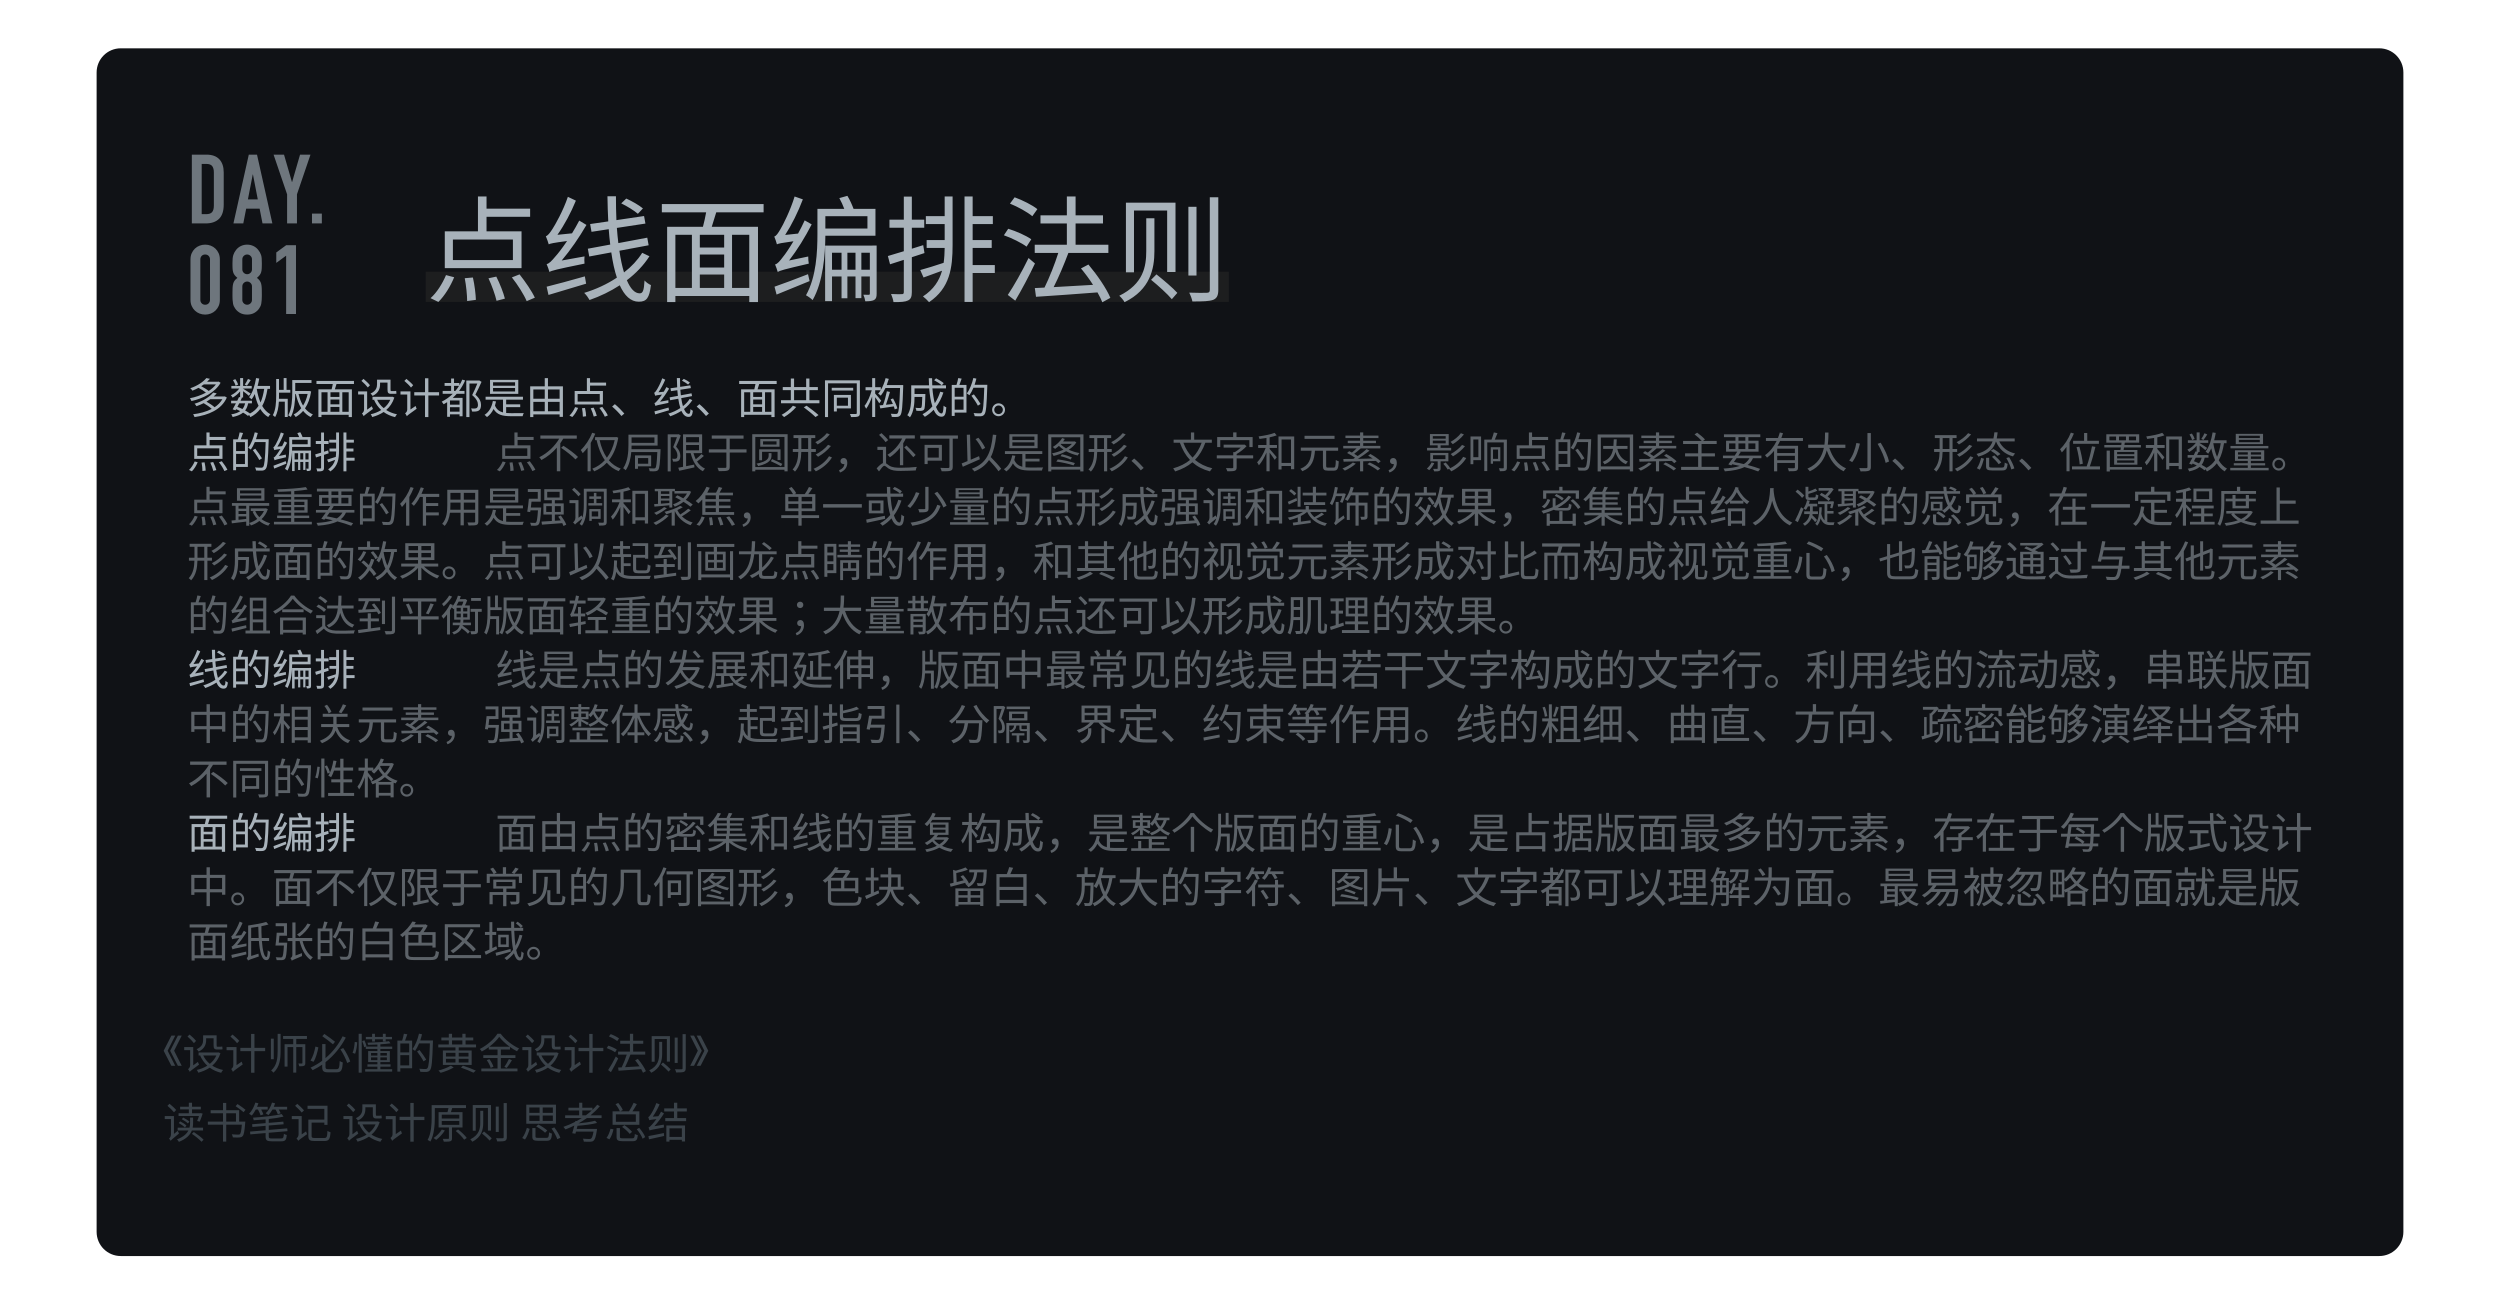
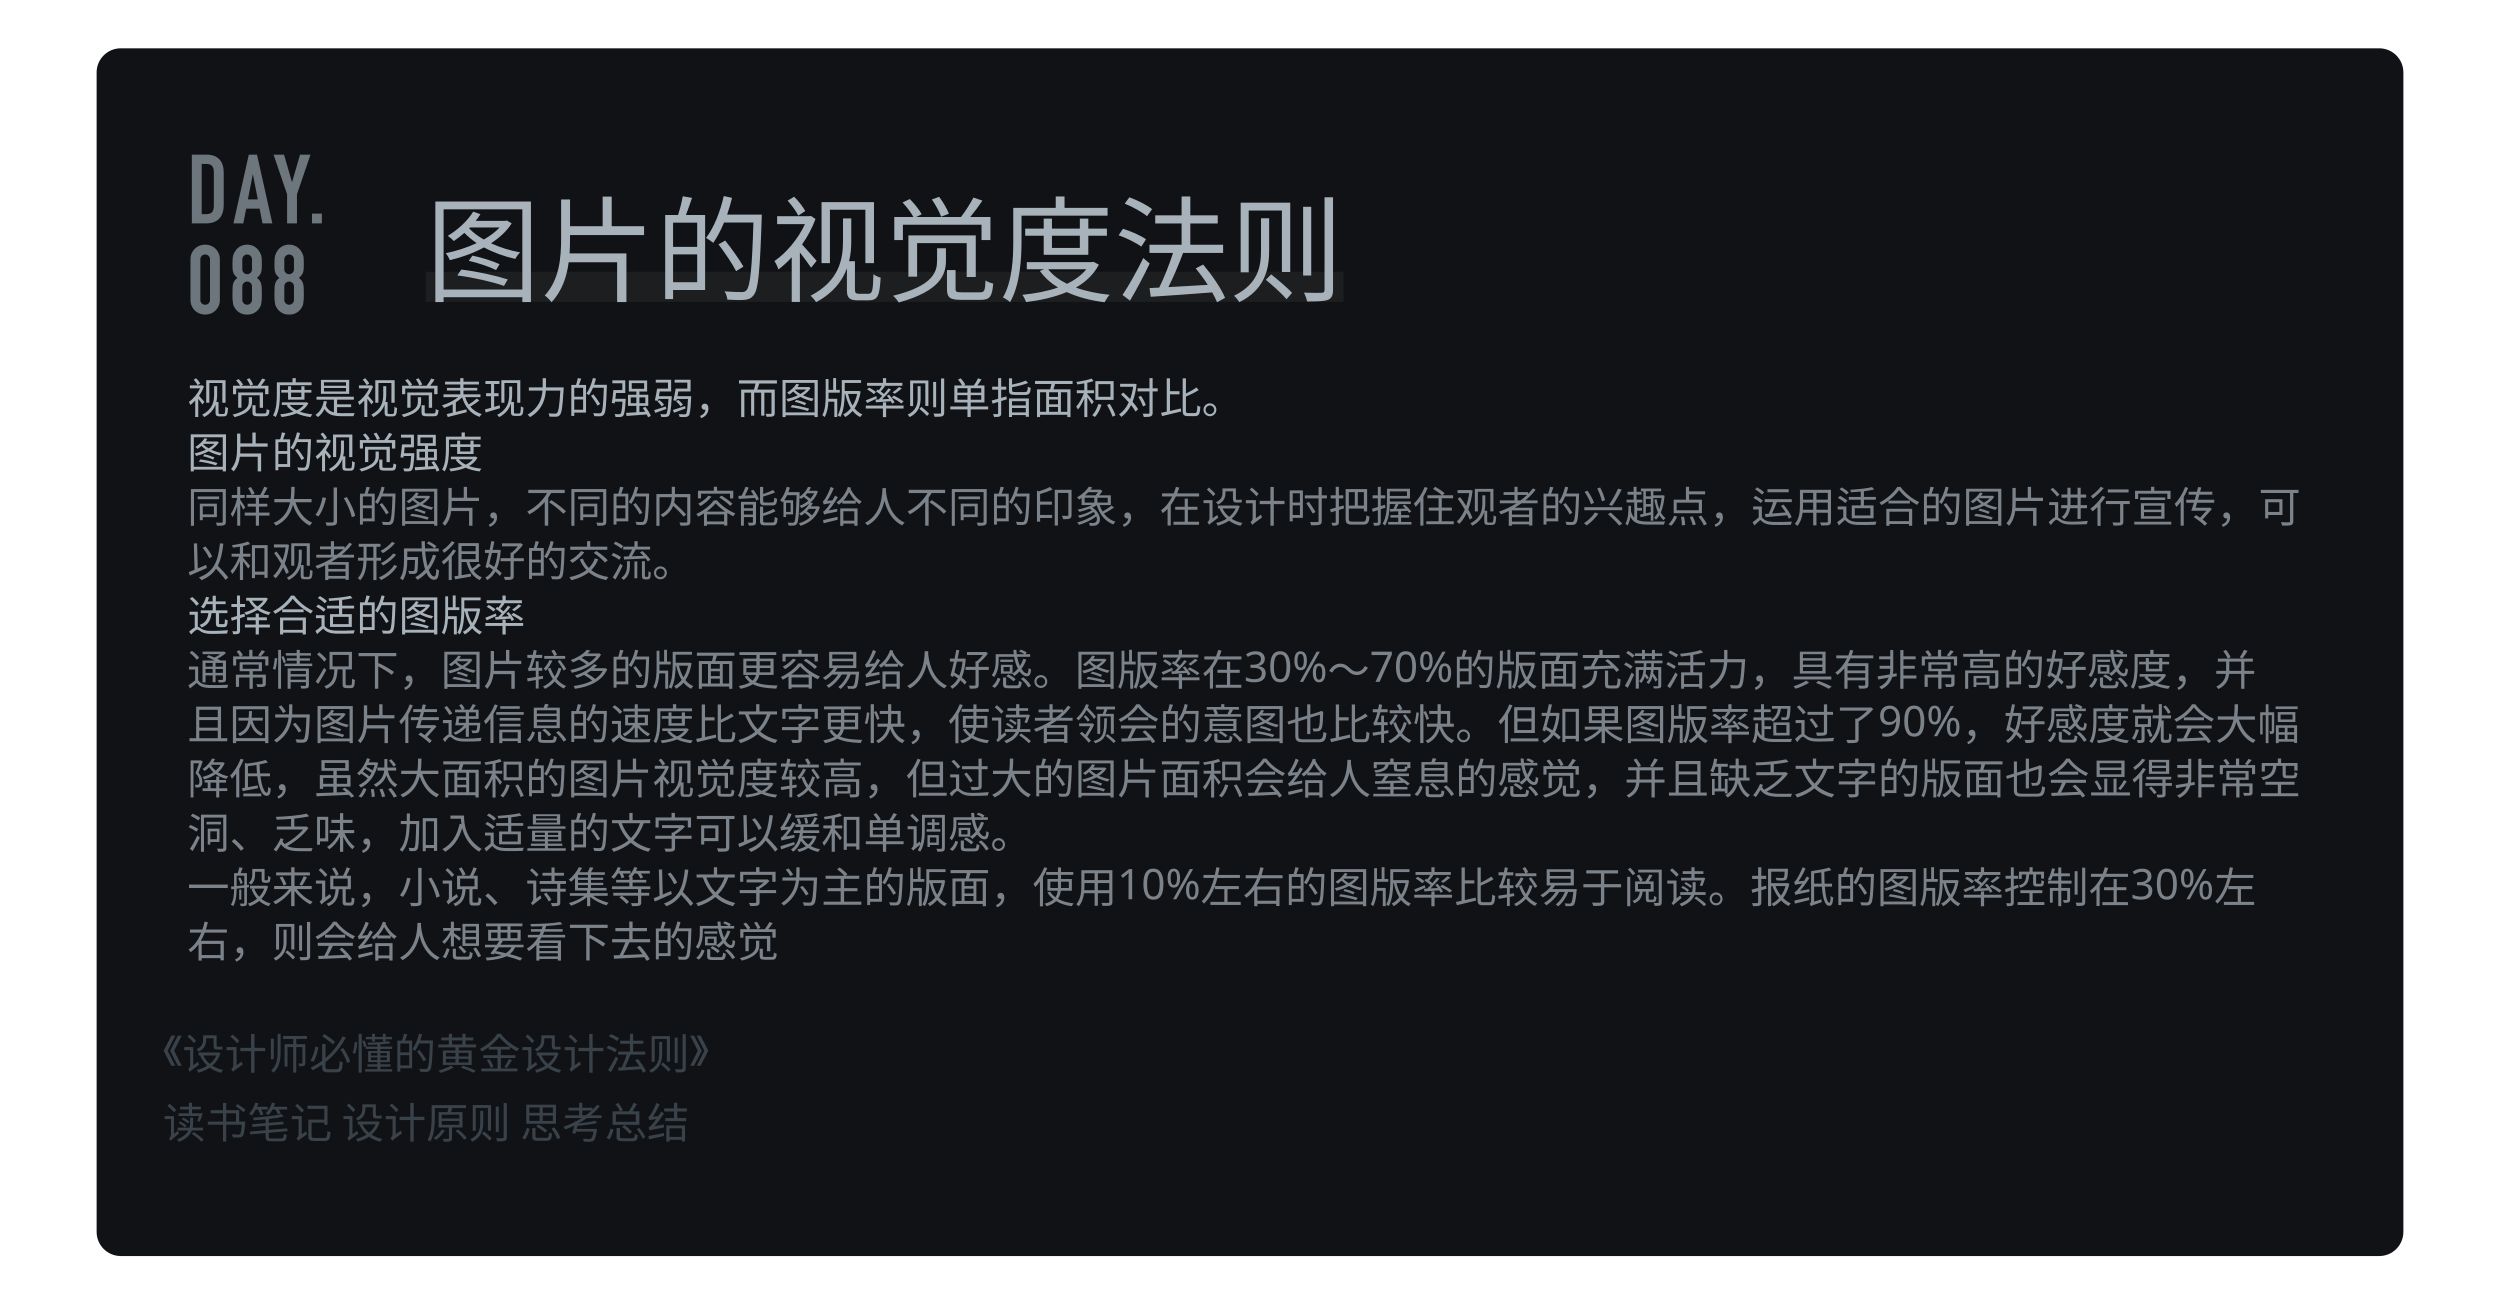
<svg xmlns="http://www.w3.org/2000/svg" width="828px" height="432px" viewBox="0 0 828 432" version="1.1">
-   <g id="81" stroke="none" stroke-width="1" fill="none" fill-rule="evenodd">
+   <g id="88" stroke="none" stroke-width="1" fill="none" fill-rule="evenodd">
    <g id="编组" transform="translate(32, 16)">
      <rect id="矩形" fill="#101216" x="0" y="0" width="764" height="400" rx="8" />
-       <path d="M31.536,58 L31.536,35.216 L36.368,35.216 C38.245,35.216 39.669,35.728 40.64,36.752 C41.611,37.776 42.096,39.227 42.096,41.104 L42.096,51.76 C42.096,53.893 41.579,55.467 40.544,56.48 C39.509,57.493 38.021,58 36.08,58 L31.536,58 Z M34.8,38.288 L34.8,54.928 L36.304,54.928 C37.221,54.928 37.872,54.699 38.256,54.24 C38.64,53.781 38.832,53.061 38.832,52.08 L38.832,41.104 C38.832,40.208 38.651,39.515 38.288,39.024 C37.925,38.533 37.264,38.288 36.304,38.288 L34.8,38.288 Z M53.376,50.032 L51.776,41.776 L51.712,41.776 L50.112,50.032 L53.376,50.032 Z M45.312,58 L50.4,35.216 L53.12,35.216 L58.208,58 L54.944,58 L53.984,53.104 L49.536,53.104 L48.576,58 L45.312,58 Z M63.088,58 L63.088,48.368 L58.608,35.216 L62.064,35.216 L64.688,44.272 L64.752,44.272 L67.376,35.216 L70.832,35.216 L66.352,48.368 L66.352,58 L63.088,58 Z M71.328,58 L71.328,54.736 L74.592,54.736 L74.592,58 L71.328,58 Z M31.088,69.92 C31.088,69.152 31.221,68.469 31.488,67.872 C31.755,67.275 32.112,66.763 32.56,66.336 C33.008,65.909 33.525,65.584 34.112,65.36 C34.699,65.136 35.312,65.024 35.952,65.024 C36.592,65.024 37.205,65.136 37.792,65.36 C38.379,65.584 38.896,65.909 39.344,66.336 C39.792,66.763 40.149,67.275 40.416,67.872 C40.683,68.469 40.816,69.152 40.816,69.92 L40.816,83.296 C40.816,84.064 40.683,84.747 40.416,85.344 C40.149,85.941 39.792,86.453 39.344,86.88 C38.896,87.307 38.379,87.632 37.792,87.856 C37.205,88.08 36.592,88.192 35.952,88.192 C35.312,88.192 34.699,88.08 34.112,87.856 C33.525,87.632 33.008,87.307 32.56,86.88 C32.112,86.453 31.755,85.941 31.488,85.344 C31.221,84.747 31.088,84.064 31.088,83.296 L31.088,69.92 Z M34.352,83.296 C34.352,83.765 34.501,84.155 34.8,84.464 C35.099,84.773 35.483,84.928 35.952,84.928 C36.421,84.928 36.805,84.773 37.104,84.464 C37.403,84.155 37.552,83.765 37.552,83.296 L37.552,69.92 C37.552,69.451 37.403,69.061 37.104,68.752 C36.805,68.443 36.421,68.288 35.952,68.288 C35.483,68.288 35.099,68.443 34.8,68.752 C34.501,69.061 34.352,69.451 34.352,69.92 L34.352,83.296 Z M51.456,69.888 C51.456,69.44 51.296,69.061 50.976,68.752 C50.656,68.443 50.283,68.288 49.856,68.288 C49.429,68.288 49.056,68.443 48.736,68.752 C48.416,69.061 48.256,69.44 48.256,69.888 L48.256,73.216 C48.256,73.664 48.416,74.043 48.736,74.352 C49.056,74.661 49.429,74.816 49.856,74.816 C50.283,74.816 50.656,74.661 50.976,74.352 C51.296,74.043 51.456,73.664 51.456,73.216 L51.456,69.888 Z M44.993,71.5 L44.992,71.168 C44.992,70.549 45.013,70.021 45.056,69.584 C45.099,69.147 45.173,68.768 45.28,68.448 C45.387,68.128 45.509,67.84 45.648,67.584 C45.787,67.328 45.963,67.061 46.176,66.784 C46.603,66.229 47.136,65.797 47.776,65.488 C48.416,65.179 49.109,65.024 49.856,65.024 C50.603,65.024 51.296,65.179 51.936,65.488 C52.576,65.797 53.109,66.229 53.536,66.784 C53.749,67.061 53.931,67.328 54.08,67.584 C54.229,67.84 54.357,68.128 54.464,68.448 C54.571,68.768 54.64,69.147 54.672,69.584 C54.704,70.021 54.72,70.549 54.72,71.168 L54.716,71.815 C54.712,72.223 54.702,72.583 54.688,72.896 C54.667,73.365 54.603,73.781 54.496,74.144 C54.389,74.507 54.224,74.832 54,75.12 C53.776,75.408 53.472,75.712 53.088,76.032 C53.472,76.331 53.776,76.629 54,76.928 C54.224,77.227 54.389,77.579 54.496,77.984 C54.603,78.389 54.667,78.885 54.688,79.472 L54.71,80.3 C54.717,80.7 54.72,81.144 54.72,81.632 L54.716,82.205 C54.71,82.658 54.695,83.048 54.672,83.376 C54.64,83.835 54.592,84.235 54.528,84.576 C54.464,84.917 54.373,85.205 54.256,85.44 C54.139,85.675 53.995,85.92 53.824,86.176 C53.461,86.731 52.949,87.205 52.288,87.6 C51.627,87.995 50.816,88.192 49.856,88.192 C48.896,88.192 48.085,87.995 47.424,87.6 C46.763,87.205 46.251,86.731 45.888,86.176 C45.717,85.92 45.573,85.675 45.456,85.44 C45.339,85.205 45.248,84.917 45.184,84.576 C45.12,84.235 45.072,83.835 45.04,83.376 L45.016,82.953 C45.003,82.651 44.996,82.308 44.993,81.926 L44.995,80.933 C44.999,80.378 45.009,79.891 45.024,79.472 C45.045,78.885 45.109,78.389 45.216,77.984 C45.323,77.579 45.488,77.227 45.712,76.928 C45.936,76.629 46.24,76.331 46.624,76.032 C46.24,75.712 45.936,75.408 45.712,75.12 C45.488,74.832 45.323,74.507 45.216,74.144 C45.109,73.781 45.045,73.365 45.024,72.896 L45.006,72.391 C44.999,72.121 44.995,71.824 44.993,71.5 L44.993,71.5 Z M51.456,78.848 C51.456,78.4 51.296,78.021 50.976,77.712 C50.656,77.403 50.283,77.248 49.856,77.248 C49.429,77.248 49.056,77.403 48.736,77.712 C48.416,78.021 48.256,78.4 48.256,78.848 L48.256,83.328 C48.256,83.776 48.416,84.155 48.736,84.464 C49.056,84.773 49.429,84.928 49.856,84.928 C50.283,84.928 50.656,84.773 50.976,84.464 C51.296,84.155 51.456,83.776 51.456,83.328 L51.456,78.848 Z M62.768,88 L62.768,68.672 L59.504,71.072 L59.504,67.616 L62.768,65.216 L66.032,65.216 L66.032,88 L62.768,88 Z" id="DAY.081" fill="#6E767D" fill-rule="nonzero" />
+       <path d="M31.536,58 L31.536,35.216 L36.368,35.216 C38.245,35.216 39.669,35.728 40.64,36.752 C41.611,37.776 42.096,39.227 42.096,41.104 L42.096,51.76 C42.096,53.893 41.579,55.467 40.544,56.48 C39.509,57.493 38.021,58 36.08,58 L31.536,58 Z M34.8,38.288 L34.8,54.928 L36.304,54.928 C37.221,54.928 37.872,54.699 38.256,54.24 C38.64,53.781 38.832,53.061 38.832,52.08 L38.832,41.104 C38.832,40.208 38.651,39.515 38.288,39.024 C37.925,38.533 37.264,38.288 36.304,38.288 L34.8,38.288 Z M53.376,50.032 L51.776,41.776 L51.712,41.776 L50.112,50.032 L53.376,50.032 Z M45.312,58 L50.4,35.216 L53.12,35.216 L58.208,58 L54.944,58 L53.984,53.104 L49.536,53.104 L48.576,58 L45.312,58 Z M63.088,58 L63.088,48.368 L58.608,35.216 L62.064,35.216 L64.688,44.272 L64.752,44.272 L67.376,35.216 L70.832,35.216 L66.352,48.368 L66.352,58 L63.088,58 Z M71.328,58 L71.328,54.736 L74.592,54.736 L74.592,58 L71.328,58 Z M31.088,69.92 C31.088,69.152 31.221,68.469 31.488,67.872 C31.755,67.275 32.112,66.763 32.56,66.336 C33.008,65.909 33.525,65.584 34.112,65.36 C34.699,65.136 35.312,65.024 35.952,65.024 C36.592,65.024 37.205,65.136 37.792,65.36 C38.379,65.584 38.896,65.909 39.344,66.336 C39.792,66.763 40.149,67.275 40.416,67.872 C40.683,68.469 40.816,69.152 40.816,69.92 L40.816,83.296 C40.816,84.064 40.683,84.747 40.416,85.344 C40.149,85.941 39.792,86.453 39.344,86.88 C38.896,87.307 38.379,87.632 37.792,87.856 C37.205,88.08 36.592,88.192 35.952,88.192 C35.312,88.192 34.699,88.08 34.112,87.856 C33.525,87.632 33.008,87.307 32.56,86.88 C32.112,86.453 31.755,85.941 31.488,85.344 C31.221,84.747 31.088,84.064 31.088,83.296 L31.088,69.92 Z M34.352,83.296 C34.352,83.765 34.501,84.155 34.8,84.464 C35.099,84.773 35.483,84.928 35.952,84.928 C36.421,84.928 36.805,84.773 37.104,84.464 C37.403,84.155 37.552,83.765 37.552,83.296 L37.552,69.92 C37.552,69.451 37.403,69.061 37.104,68.752 C36.805,68.443 36.421,68.288 35.952,68.288 C35.483,68.288 35.099,68.443 34.8,68.752 C34.501,69.061 34.352,69.451 34.352,69.92 L34.352,83.296 Z M51.456,69.888 C51.456,69.44 51.296,69.061 50.976,68.752 C50.656,68.443 50.283,68.288 49.856,68.288 C49.429,68.288 49.056,68.443 48.736,68.752 C48.416,69.061 48.256,69.44 48.256,69.888 L48.256,73.216 C48.256,73.664 48.416,74.043 48.736,74.352 C49.056,74.661 49.429,74.816 49.856,74.816 C50.283,74.816 50.656,74.661 50.976,74.352 C51.296,74.043 51.456,73.664 51.456,73.216 L51.456,69.888 Z M44.993,71.5 L44.992,71.168 C44.992,70.549 45.013,70.021 45.056,69.584 C45.099,69.147 45.173,68.768 45.28,68.448 C45.387,68.128 45.509,67.84 45.648,67.584 C45.787,67.328 45.963,67.061 46.176,66.784 C46.603,66.229 47.136,65.797 47.776,65.488 C48.416,65.179 49.109,65.024 49.856,65.024 C50.603,65.024 51.296,65.179 51.936,65.488 C52.576,65.797 53.109,66.229 53.536,66.784 C53.749,67.061 53.931,67.328 54.08,67.584 C54.229,67.84 54.357,68.128 54.464,68.448 C54.571,68.768 54.64,69.147 54.672,69.584 C54.704,70.021 54.72,70.549 54.72,71.168 L54.716,71.815 C54.712,72.223 54.702,72.583 54.688,72.896 C54.667,73.365 54.603,73.781 54.496,74.144 C54.389,74.507 54.224,74.832 54,75.12 C53.776,75.408 53.472,75.712 53.088,76.032 C53.472,76.331 53.776,76.629 54,76.928 C54.224,77.227 54.389,77.579 54.496,77.984 C54.603,78.389 54.667,78.885 54.688,79.472 L54.71,80.3 C54.717,80.7 54.72,81.144 54.72,81.632 L54.716,82.205 C54.71,82.658 54.695,83.048 54.672,83.376 C54.64,83.835 54.592,84.235 54.528,84.576 C54.464,84.917 54.373,85.205 54.256,85.44 C54.139,85.675 53.995,85.92 53.824,86.176 C53.461,86.731 52.949,87.205 52.288,87.6 C51.627,87.995 50.816,88.192 49.856,88.192 C48.896,88.192 48.085,87.995 47.424,87.6 C46.763,87.205 46.251,86.731 45.888,86.176 C45.717,85.92 45.573,85.675 45.456,85.44 C45.339,85.205 45.248,84.917 45.184,84.576 C45.12,84.235 45.072,83.835 45.04,83.376 L45.016,82.953 C45.003,82.651 44.996,82.308 44.993,81.926 L44.995,80.933 C44.999,80.378 45.009,79.891 45.024,79.472 C45.045,78.885 45.109,78.389 45.216,77.984 C45.323,77.579 45.488,77.227 45.712,76.928 C45.936,76.629 46.24,76.331 46.624,76.032 C46.24,75.712 45.936,75.408 45.712,75.12 C45.488,74.832 45.323,74.507 45.216,74.144 C45.109,73.781 45.045,73.365 45.024,72.896 L45.006,72.391 C44.999,72.121 44.995,71.824 44.993,71.5 L44.993,71.5 Z M51.456,78.848 C51.456,78.4 51.296,78.021 50.976,77.712 C50.656,77.403 50.283,77.248 49.856,77.248 C49.429,77.248 49.056,77.403 48.736,77.712 C48.416,78.021 48.256,78.4 48.256,78.848 L48.256,83.328 C48.256,83.776 48.416,84.155 48.736,84.464 C49.056,84.773 49.429,84.928 49.856,84.928 C50.283,84.928 50.656,84.773 50.976,84.464 C51.296,84.155 51.456,83.776 51.456,83.328 L51.456,78.848 Z M63.76,65.024 C64.507,65.024 65.2,65.179 65.84,65.488 C66.48,65.797 67.013,66.229 67.44,66.784 C67.653,67.061 67.835,67.328 67.984,67.584 C68.133,67.84 68.261,68.128 68.368,68.448 C68.475,68.768 68.544,69.147 68.576,69.584 C68.608,70.021 68.624,70.549 68.624,71.168 L68.62,71.815 C68.616,72.223 68.606,72.583 68.592,72.896 C68.571,73.365 68.507,73.781 68.4,74.144 C68.293,74.507 68.128,74.832 67.904,75.12 C67.68,75.408 67.376,75.712 66.992,76.032 C67.376,76.331 67.68,76.629 67.904,76.928 C68.128,77.227 68.293,77.579 68.4,77.984 C68.507,78.389 68.571,78.885 68.592,79.472 L68.614,80.3 C68.621,80.7 68.624,81.144 68.624,81.632 L68.62,82.205 C68.614,82.658 68.599,83.048 68.576,83.376 C68.544,83.835 68.496,84.235 68.432,84.576 C68.368,84.917 68.277,85.205 68.16,85.44 C68.043,85.675 67.899,85.92 67.728,86.176 C67.365,86.731 66.853,87.205 66.192,87.6 C65.531,87.995 64.72,88.192 63.76,88.192 C62.8,88.192 61.989,87.995 61.328,87.6 C60.667,87.205 60.155,86.731 59.792,86.176 C59.621,85.92 59.477,85.675 59.36,85.44 C59.243,85.205 59.152,84.917 59.088,84.576 C59.024,84.235 58.976,83.835 58.944,83.376 L58.92,82.953 C58.907,82.651 58.9,82.308 58.897,81.926 L58.899,80.933 C58.903,80.378 58.913,79.891 58.928,79.472 C58.949,78.885 59.013,78.389 59.12,77.984 C59.227,77.579 59.392,77.227 59.616,76.928 C59.84,76.629 60.144,76.331 60.528,76.032 C60.144,75.712 59.84,75.408 59.616,75.12 C59.392,74.832 59.227,74.507 59.12,74.144 C59.013,73.781 58.949,73.365 58.928,72.896 L58.91,72.391 C58.903,72.121 58.899,71.824 58.897,71.5 L58.896,71.168 C58.896,70.549 58.917,70.021 58.96,69.584 C59.003,69.147 59.077,68.768 59.184,68.448 C59.291,68.128 59.413,67.84 59.552,67.584 C59.691,67.328 59.867,67.061 60.08,66.784 C60.507,66.229 61.04,65.797 61.68,65.488 C62.32,65.179 63.013,65.024 63.76,65.024 Z M63.76,77.248 C63.333,77.248 62.96,77.403 62.64,77.712 C62.32,78.021 62.16,78.4 62.16,78.848 L62.16,78.848 L62.16,83.328 C62.16,83.776 62.32,84.155 62.64,84.464 C62.96,84.773 63.333,84.928 63.76,84.928 C64.187,84.928 64.56,84.773 64.88,84.464 C65.2,84.155 65.36,83.776 65.36,83.328 L65.36,83.328 L65.36,78.848 C65.36,78.4 65.2,78.021 64.88,77.712 C64.56,77.403 64.187,77.248 63.76,77.248 Z M63.76,68.288 C63.333,68.288 62.96,68.443 62.64,68.752 C62.32,69.061 62.16,69.44 62.16,69.888 L62.16,73.216 C62.16,73.664 62.32,74.043 62.64,74.352 C62.96,74.661 63.333,74.816 63.76,74.816 C64.187,74.816 64.56,74.661 64.88,74.352 C65.2,74.043 65.36,73.664 65.36,73.216 L65.36,69.888 C65.36,69.44 65.2,69.061 64.88,68.752 C64.56,68.443 64.187,68.288 63.76,68.288 Z" id="DAY.088" fill="#6E767D" fill-rule="nonzero" />
    </g>
-     <rect id="矩形" fill="#1D1E1F" x="141" y="90" width="266" height="10" />
-     <text id="点线面编排法则" font-family="PingFangSC-Semibold, PingFang SC" font-size="38" font-weight="500" line-spacing="38" fill="#A8B2BA">
-       <tspan x="141" y="97">点线面编排法则</tspan>
+     <rect id="矩形" fill="#1D1E1F" x="141" y="90" width="304" height="10" />
+     <text id="图片的视觉度法则" font-family="PingFangSC-Semibold, PingFang SC" font-size="38" font-weight="500" line-spacing="38" fill="#A8B2BA">
+       <tspan x="141" y="97">图片的视觉度法则</tspan>
    </text>
-     <text id="多数版面设计都是由点、线、面共同构成的。" font-family="PingFangSC-Regular, PingFang SC" font-size="14" font-weight="normal" line-spacing="18" fill="#A8B2BA">
-       <tspan x="62" y="137">多数版面设计都是由点、线、面共同构成的。</tspan>
-       <tspan x="62" y="155">点的编排       </tspan>
-       <tspan x="164" y="155" fill-opacity="0.5">点不仅局限于圆形，还可以是图形、文字和元素，影响点的因素主要有大小、形态、位置和数量。</tspan>
-       <tspan x="62" y="173" fill-opacity="0.5">点最重要的作用是强调和聚焦，单一或少量的点形成强调和装饰的效果，密集的点给人凝聚的感觉，在一定程度上</tspan>
-       <tspan x="62" y="191" fill-opacity="0.5">形成面的效果。点可以起到画龙点睛的作用，和其他的视觉元素形成对比而构成视觉重心，也能够通过与其他元素</tspan>
-       <tspan x="62" y="209" fill-opacity="0.5">的组合达到平衡版面轻重的效果；大量散布的点还可以形成肌理的效果。</tspan>
-       <tspan x="511.008" y="209" />
-       <tspan x="62" y="227">线的编排       </tspan>
-       <tspan x="164" y="227" fill-opacity="0.5">线是点的发展和延伸，版面中最常见的线是由若干文字构成的文字行。利用线的流动感，串联版面</tspan>
-       <tspan x="62" y="245" fill-opacity="0.5">中的相关元素，强调整体感，起到指引、分隔、界定、约束等作用。线的粗细、曲直、方向、疏密能够演绎出各种</tspan>
-       <tspan x="62" y="263" fill-opacity="0.5">不同的性格。</tspan>
-       <tspan x="147.008" y="263" />
-       <tspan x="62" y="281">面的编排    </tspan>
-       <tspan x="164" y="281" fill-opacity="0.5">面由点的密集和线的重复构成，是整个版面的重心，是占据版面最多的元素，存在于每个版式设计</tspan>
-       <tspan x="62" y="299" fill-opacity="0.5">中。面不仅限于常见的几何图形，色块、留白、放大的字符、图片、文字都可以理解为面。最易被忽略的面就是版</tspan>
-       <tspan x="62" y="317" fill-opacity="0.5">面纸张的白色区域。</tspan>
+     <text id="视觉度是视觉表现力的强弱，而图版率则单指" font-family="PingFangSC-Regular, PingFang SC" font-size="14" font-weight="normal" line-spacing="18" fill="#A8B2BA">
+       <tspan x="62" y="137">视觉度是视觉表现力的强弱，而图版率则单指面积对比。</tspan>
+       <tspan x="62" y="155" font-family="PingFangSC-Medium, PingFang SC" font-weight="400">图片的视觉强度</tspan>
+       <tspan x="161.008" y="155" />
+       <tspan x="62" y="173" fill-opacity="0.7">同样大小的图片，不同的内容能够给人不同的印象，在设计时把握住观者的兴趣点，运用适合的图片进行宣传，可</tspan>
+       <tspan x="62" y="191" fill-opacity="0.7">以和观者形成很好的交流。</tspan>
+       <tspan x="231.008" y="191" />
+       <tspan x="62" y="209" font-family="PingFangSC-Medium, PingFang SC" font-weight="400">选择合适的图版率</tspan>
+       <tspan x="175.008" y="209" />
+       <tspan x="62" y="227" fill-opacity="0.7">通常情况下，图片较多的版面更容易给人好感。图版率在30%～70%的版面充满活力，具有非常高的好感度，并</tspan>
+       <tspan x="62" y="245" fill-opacity="0.7">且因为图片传递信息的速度比文字更快，使读者领会的意图也比较快。但如果图版率超过了90%，好感度就会大幅</tspan>
+       <tspan x="62" y="263" fill-opacity="0.7">降低，虽然大面积的图片视觉度较高，但过大的图片面积会给人窒息的感觉，并且缺乏文字的版面也会显得非常空</tspan>
+       <tspan x="62" y="281" fill-opacity="0.7">洞、乏味，加入适量的文字可以缓和单调感。</tspan>
+       <tspan x="62" y="299" fill-opacity="0.7">一般来说，小说、诗集等以文字为主的版面，使用10%左右的图版率比较易于阅读。报纸的图版率控制在30%左</tspan>
+       <tspan x="62" y="317" fill-opacity="0.7">右，则会给人想要看下去的感觉</tspan>
    </text>
    <text id="《设计师必懂的黄金设计法则》-读书笔记" font-family="PingFangSC-Regular, PingFang SC" font-size="14" font-weight="normal" line-spacing="24" fill="#3A4249">
      <tspan x="54" y="353">《设计师必懂的黄金设计法则》     </tspan>
      <tspan x="54" y="377">  读书笔记 设计原则 思考总结</tspan>
    </text>
  </g>
</svg>
